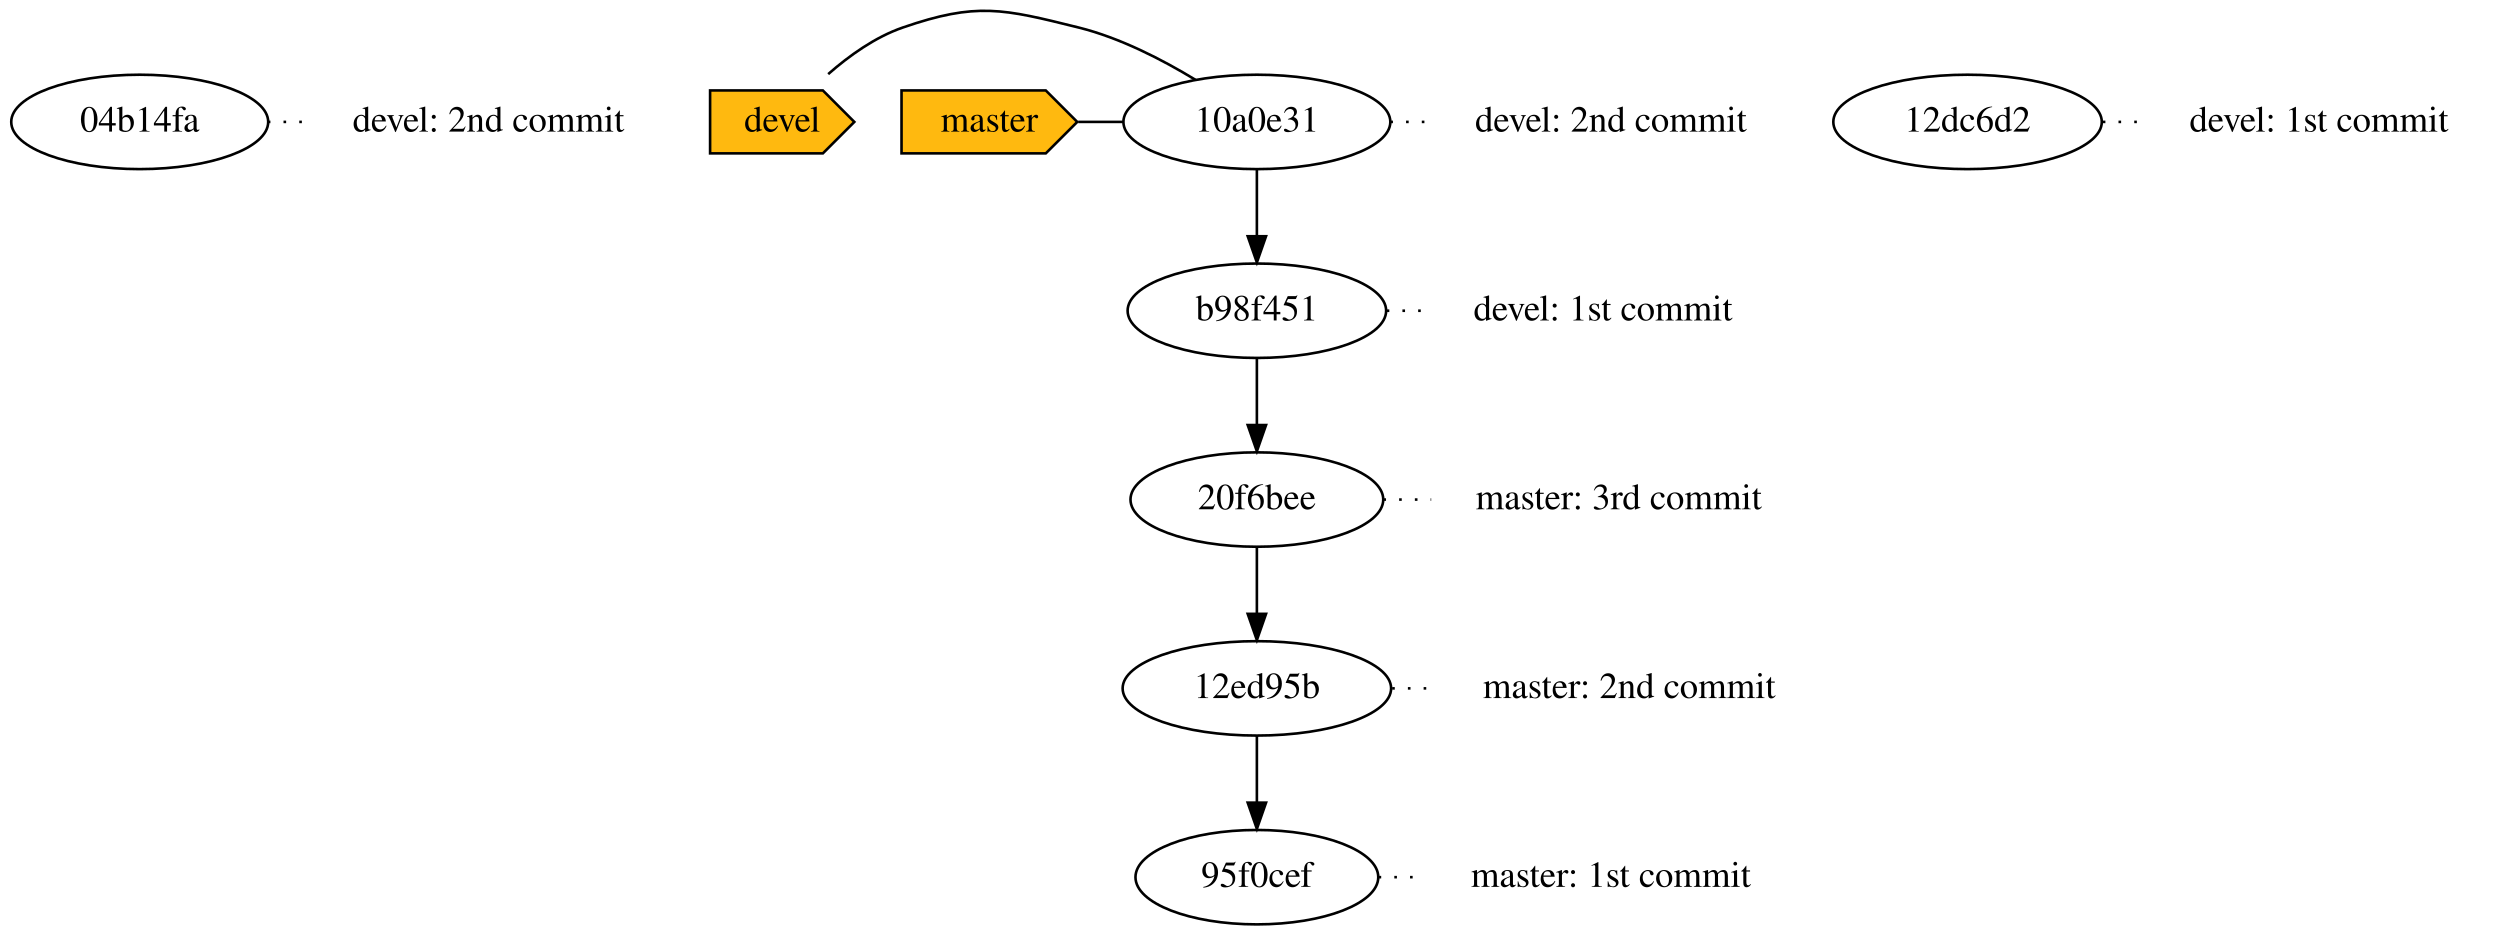
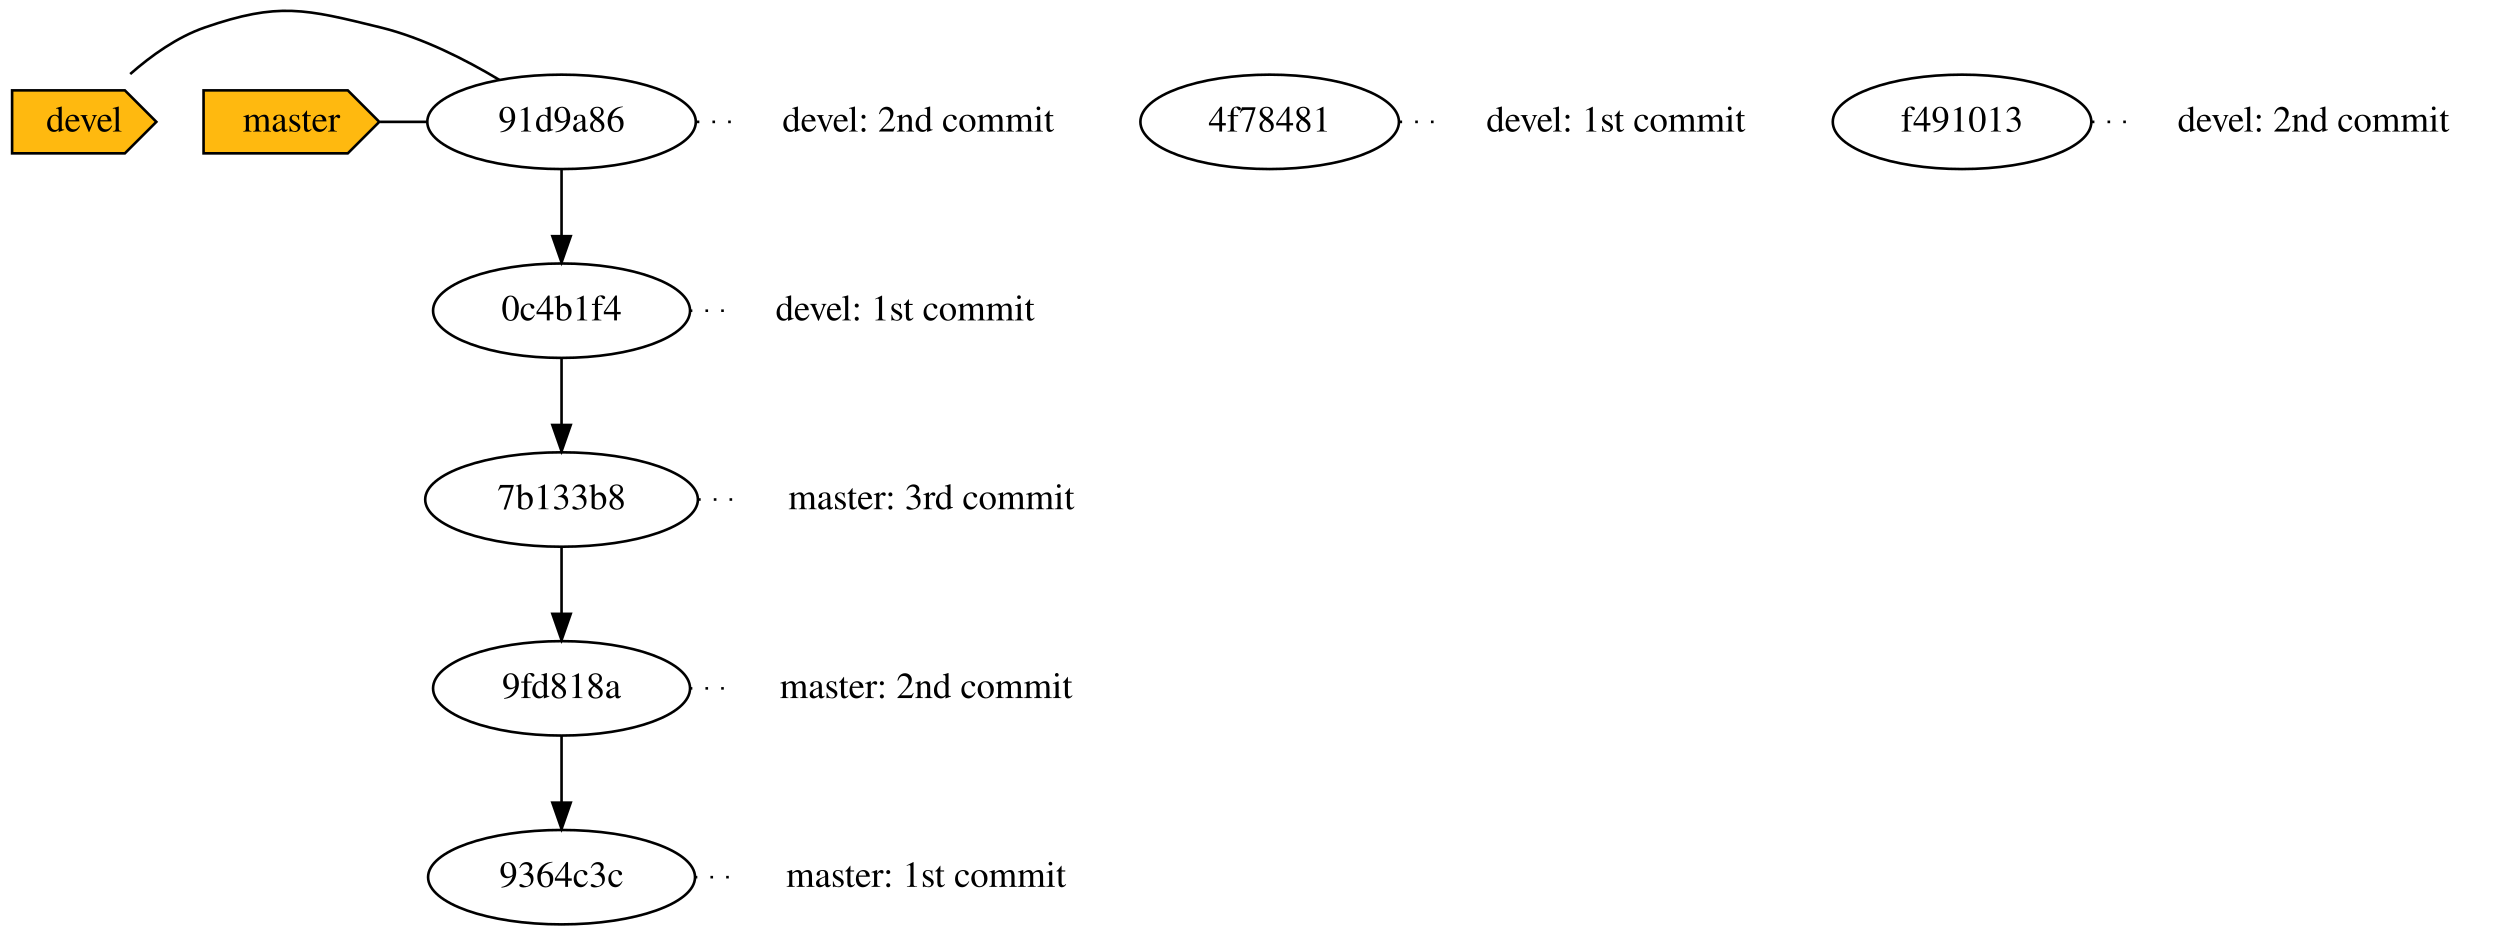
- <svg xmlns="http://www.w3.org/2000/svg" width="952pt" height="356pt" viewBox="0.00 0.00 952.25 356.49">
-   <g id="graph0" class="graph" transform="scale(1 1) rotate(0) translate(4 352.4896)">
+ <svg xmlns="http://www.w3.org/2000/svg" width="952pt" height="356pt" viewBox="0.00 0.00 952.00 356.46">
+   <g id="graph0" class="graph" transform="scale(1 1) rotate(0) translate(4 352.4625)">
    <g id="node1" class="node">
-       <ellipse fill="none" stroke="#000000" cx="48.746" cy="-306" rx="48.993" ry="18" />
-       <text text-anchor="middle" x="48.746" y="-302.3" font-family="Times,serif" font-size="14.00" fill="#000000">04b14fa</text>
+       <ellipse fill="none" stroke="#000000" cx="209.5" cy="-234" rx="48.993" ry="18" />
+       <text text-anchor="middle" x="209.5" y="-230.3" font-family="Times,serif" font-size="14.00" fill="#000000">0c4b1f4</text>
    </g>
    <g id="node2" class="node">
-       <text text-anchor="middle" x="181.746" y="-302.3" font-family="Times,serif" font-size="14.00" fill="#000000">devel: 2nd commit</text>
+       <text text-anchor="middle" x="340.5" y="-230.3" font-family="Times,serif" font-size="14.00" fill="#000000">devel: 1st commit</text>
    </g>
    <g id="edge1" class="edge">
-       <path fill="none" stroke="#000000" stroke-dasharray="1,5" d="M97.582,-306C103.39,-306 109.198,-306 115.006,-306" />
+       <path fill="none" stroke="#000000" stroke-dasharray="1,5" d="M258.369,-234C264.144,-234 269.919,-234 275.694,-234" />
+     </g>
+     <g id="node5" class="node">
+       <ellipse fill="none" stroke="#000000" cx="209.5" cy="-162" rx="51.991" ry="18" />
+       <text text-anchor="middle" x="209.5" y="-158.3" font-family="Times,serif" font-size="14.00" fill="#000000">7b133b8</text>
+     </g>
+     <g id="edge8" class="edge">
+       <path fill="none" stroke="#000000" d="M209.5,-215.831C209.5,-208.131 209.5,-198.974 209.5,-190.417" />
+       <polygon fill="#000000" stroke="#000000" points="213,-190.413 209.5,-180.413 206,-190.413 213,-190.413" />
    </g>
    <g id="node3" class="node">
-       <ellipse fill="none" stroke="#000000" cx="474.746" cy="-306" rx="50.892" ry="18" />
-       <text text-anchor="middle" x="474.746" y="-302.3" font-family="Times,serif" font-size="14.00" fill="#000000">10a0e31</text>
+       <ellipse fill="none" stroke="#000000" cx="479.5" cy="-306" rx="49.291" ry="18" />
+       <text text-anchor="middle" x="479.5" y="-302.3" font-family="Times,serif" font-size="14.00" fill="#000000">4f78481</text>
    </g>
    <g id="node4" class="node">
-       <text text-anchor="middle" x="609.746" y="-302.3" font-family="Times,serif" font-size="14.00" fill="#000000">devel: 2nd commit</text>
+       <text text-anchor="middle" x="611.5" y="-302.3" font-family="Times,serif" font-size="14.00" fill="#000000">devel: 1st commit</text>
    </g>
    <g id="edge2" class="edge">
-       <path fill="none" stroke="#000000" stroke-dasharray="1,5" d="M525.634,-306C531.439,-306 537.244,-306 543.048,-306" />
+       <path fill="none" stroke="#000000" stroke-dasharray="1,5" d="M529,-306C534.908,-306 540.816,-306 546.725,-306" />
+     </g>
+     <g id="node6" class="node">
+       <text text-anchor="middle" x="350.5" y="-158.3" font-family="Times,serif" font-size="14.00" fill="#000000">master: 3rd commit</text>
+     </g>
+     <g id="edge3" class="edge">
+       <path fill="none" stroke="#000000" stroke-dasharray="1,5" d="M261.549,-162C267.34,-162 273.131,-162 278.922,-162" />
+     </g>
+     <g id="node11" class="node">
+       <ellipse fill="none" stroke="#000000" cx="209.5" cy="-90" rx="48.993" ry="18" />
+       <text text-anchor="middle" x="209.5" y="-86.3" font-family="Times,serif" font-size="14.00" fill="#000000">9fd818a</text>
+     </g>
+     <g id="edge9" class="edge">
+       <path fill="none" stroke="#000000" d="M209.5,-143.831C209.5,-136.131 209.5,-126.974 209.5,-118.417" />
+       <polygon fill="#000000" stroke="#000000" points="213,-118.413 209.5,-108.413 206,-118.413 213,-118.413" />
+     </g>
+     <g id="node7" class="node">
+       <ellipse fill="none" stroke="#000000" cx="209.5" cy="-306" rx="51.191" ry="18" />
+       <text text-anchor="middle" x="209.5" y="-302.3" font-family="Times,serif" font-size="14.00" fill="#000000">91d9a86</text>
+     </g>
+     <g id="edge10" class="edge">
+       <path fill="none" stroke="#000000" d="M209.5,-287.831C209.5,-280.131 209.5,-270.974 209.5,-262.417" />
+       <polygon fill="#000000" stroke="#000000" points="213,-262.413 209.5,-252.413 206,-262.413 213,-262.413" />
+     </g>
+     <g id="node8" class="node">
+       <text text-anchor="middle" x="345.5" y="-302.3" font-family="Times,serif" font-size="14.00" fill="#000000">devel: 2nd commit</text>
+     </g>
+     <g id="edge4" class="edge">
+       <path fill="none" stroke="#000000" stroke-dasharray="1,5" d="M261.031,-306C266.971,-306 272.91,-306 278.849,-306" />
+     </g>
+     <g id="node9" class="node">
+       <ellipse fill="none" stroke="#000000" cx="209.5" cy="-18" rx="50.892" ry="18" />
+       <text text-anchor="middle" x="209.5" y="-14.3" font-family="Times,serif" font-size="14.00" fill="#000000">9364c3c</text>
+     </g>
+     <g id="node10" class="node">
+       <text text-anchor="middle" x="348.5" y="-14.3" font-family="Times,serif" font-size="14.00" fill="#000000">master: 1st commit</text>
+     </g>
+     <g id="edge5" class="edge">
+       <path fill="none" stroke="#000000" stroke-dasharray="1,5" d="M260.268,-18C266.127,-18 271.986,-18 277.845,-18" />
+     </g>
+     <g id="edge11" class="edge">
+       <path fill="none" stroke="#000000" d="M209.5,-71.831C209.5,-64.131 209.5,-54.974 209.5,-46.417" />
+       <polygon fill="#000000" stroke="#000000" points="213,-46.413 209.5,-36.413 206,-46.413 213,-46.413" />
+     </g>
+     <g id="node12" class="node">
+       <text text-anchor="middle" x="348.5" y="-86.3" font-family="Times,serif" font-size="14.00" fill="#000000">master: 2nd commit</text>
+     </g>
+     <g id="edge6" class="edge">
+       <path fill="none" stroke="#000000" stroke-dasharray="1,5" d="M258.367,-90C264.235,-90 270.103,-90 275.971,-90" />
    </g>
    <g id="node13" class="node">
-       <ellipse fill="none" stroke="#000000" cx="474.746" cy="-234" rx="49.291" ry="18" />
-       <text text-anchor="middle" x="474.746" y="-230.3" font-family="Times,serif" font-size="14.00" fill="#000000">b98f451</text>
-     </g>
-     <g id="edge8" class="edge">
-       <path fill="none" stroke="#000000" d="M474.746,-287.831C474.746,-280.131 474.746,-270.974 474.746,-262.417" />
-       <polygon fill="#000000" stroke="#000000" points="478.246,-262.413 474.746,-252.413 471.246,-262.413 478.246,-262.413" />
-     </g>
-     <g id="node5" class="node">
-       <ellipse fill="none" stroke="#000000" cx="745.746" cy="-306" rx="51.191" ry="18" />
-       <text text-anchor="middle" x="745.746" y="-302.3" font-family="Times,serif" font-size="14.00" fill="#000000">12dc6d2</text>
-     </g>
-     <g id="node6" class="node">
-       <text text-anchor="middle" x="879.746" y="-302.3" font-family="Times,serif" font-size="14.00" fill="#000000">devel: 1st commit</text>
-     </g>
-     <g id="edge3" class="edge">
-       <path fill="none" stroke="#000000" stroke-dasharray="1,5" d="M797.304,-306C803.208,-306 809.112,-306 815.016,-306" />
-     </g>
-     <g id="node7" class="node">
-       <ellipse fill="none" stroke="#000000" cx="474.746" cy="-90" rx="51.191" ry="18" />
-       <text text-anchor="middle" x="474.746" y="-86.3" font-family="Times,serif" font-size="14.00" fill="#000000">12ed95b</text>
-     </g>
-     <g id="node8" class="node">
-       <text text-anchor="middle" x="616.746" y="-86.3" font-family="Times,serif" font-size="14.00" fill="#000000">master: 2nd commit</text>
-     </g>
-     <g id="edge4" class="edge">
-       <path fill="none" stroke="#000000" stroke-dasharray="1,5" d="M526.332,-90C532.218,-90 538.104,-90 543.991,-90" />
-     </g>
-     <g id="node11" class="node">
-       <ellipse fill="none" stroke="#000000" cx="474.746" cy="-18" rx="46.292" ry="18" />
-       <text text-anchor="middle" x="474.746" y="-14.3" font-family="Times,serif" font-size="14.00" fill="#000000">95f0cef</text>
-     </g>
-     <g id="edge9" class="edge">
-       <path fill="none" stroke="#000000" d="M474.746,-71.831C474.746,-64.131 474.746,-54.974 474.746,-46.417" />
-       <polygon fill="#000000" stroke="#000000" points="478.246,-46.413 474.746,-36.413 471.246,-46.413 478.246,-46.413" />
-     </g>
-     <g id="node9" class="node">
-       <ellipse fill="none" stroke="#000000" cx="474.746" cy="-162" rx="48.192" ry="18" />
-       <text text-anchor="middle" x="474.746" y="-158.3" font-family="Times,serif" font-size="14.00" fill="#000000">20f6bee</text>
-     </g>
-     <g id="edge10" class="edge">
-       <path fill="none" stroke="#000000" d="M474.746,-143.831C474.746,-136.131 474.746,-126.974 474.746,-118.417" />
-       <polygon fill="#000000" stroke="#000000" points="478.246,-118.413 474.746,-108.413 471.246,-118.413 478.246,-118.413" />
-     </g>
-     <g id="node10" class="node">
-       <text text-anchor="middle" x="612.746" y="-158.3" font-family="Times,serif" font-size="14.00" fill="#000000">master: 3rd commit</text>
-     </g>
-     <g id="edge5" class="edge">
-       <path fill="none" stroke="#000000" stroke-dasharray="1,5" d="M522.992,-162C529.069,-162 535.146,-162 541.223,-162" />
-     </g>
-     <g id="node12" class="node">
-       <text text-anchor="middle" x="609.746" y="-14.3" font-family="Times,serif" font-size="14.00" fill="#000000">master: 1st commit</text>
-     </g>
-     <g id="edge6" class="edge">
-       <path fill="none" stroke="#000000" stroke-dasharray="1,5" d="M521.152,-18C527.15,-18 533.149,-18 539.148,-18" />
-     </g>
-     <g id="edge11" class="edge">
-       <path fill="none" stroke="#000000" d="M474.746,-215.831C474.746,-208.131 474.746,-198.974 474.746,-190.417" />
-       <polygon fill="#000000" stroke="#000000" points="478.246,-190.413 474.746,-180.413 471.246,-190.413 478.246,-190.413" />
+       <ellipse fill="none" stroke="#000000" cx="743.5" cy="-306" rx="49.291" ry="18" />
+       <text text-anchor="middle" x="743.5" y="-302.3" font-family="Times,serif" font-size="14.00" fill="#000000">f491013</text>
    </g>
    <g id="node14" class="node">
-       <text text-anchor="middle" x="606.746" y="-230.3" font-family="Times,serif" font-size="14.00" fill="#000000">devel: 1st commit</text>
+       <text text-anchor="middle" x="877.5" y="-302.3" font-family="Times,serif" font-size="14.00" fill="#000000">devel: 2nd commit</text>
    </g>
    <g id="edge7" class="edge">
-       <path fill="none" stroke="#000000" stroke-dasharray="1,5" d="M524.246,-234C530.154,-234 536.062,-234 541.97,-234" />
+       <path fill="none" stroke="#000000" stroke-dasharray="1,5" d="M792.965,-306C798.909,-306 804.853,-306 810.797,-306" />
    </g>
    <g id="node15" class="node">
-       <polygon fill="#ffb90f" stroke="#000000" points="309.246,-318 266.246,-318 266.246,-294 309.246,-294 321.246,-306 309.246,-318" />
-       <text text-anchor="middle" x="293.746" y="-302.3" font-family="Times,serif" font-size="14.00" fill="#000000">devel</text>
+       <polygon fill="#ffb90f" stroke="#000000" points="43,-318 0,-318 0,-294 43,-294 55,-306 43,-318" />
+       <text text-anchor="middle" x="27.5" y="-302.3" font-family="Times,serif" font-size="14.00" fill="#000000">devel</text>
    </g>
    <g id="edge12" class="edge">
-       <path fill="none" stroke="#000000" d="M311.275,-324.224C319.224,-331.206 329.2,-338.364 339.746,-342 367.897,-351.706 377.846,-349.178 406.746,-342 422.562,-338.072 438.747,-329.712 451.357,-322.036" />
+       <path fill="none" stroke="#000000" d="M45.029,-324.224C52.978,-331.206 62.954,-338.364 73.5,-342 101.651,-351.706 111.579,-349.091 140.5,-342 156.51,-338.075 172.931,-329.714 185.736,-322.038" />
    </g>
    <g id="node16" class="node">
-       <polygon fill="#ffb90f" stroke="#000000" points="394.246,-318 339.246,-318 339.246,-294 394.246,-294 406.246,-306 394.246,-318" />
-       <text text-anchor="middle" x="372.746" y="-302.3" font-family="Times,serif" font-size="14.00" fill="#000000">master</text>
+       <polygon fill="#ffb90f" stroke="#000000" points="128,-318 73,-318 73,-294 128,-294 140,-306 128,-318" />
+       <text text-anchor="middle" x="106.5" y="-302.3" font-family="Times,serif" font-size="14.00" fill="#000000">master</text>
    </g>
    <g id="edge13" class="edge">
-       <path fill="none" stroke="#000000" d="M406.613,-306C412.379,-306 418.146,-306 423.912,-306" />
+       <path fill="none" stroke="#000000" d="M140.297,-306C146.244,-306 152.191,-306 158.138,-306" />
    </g>
  </g>
</svg>
